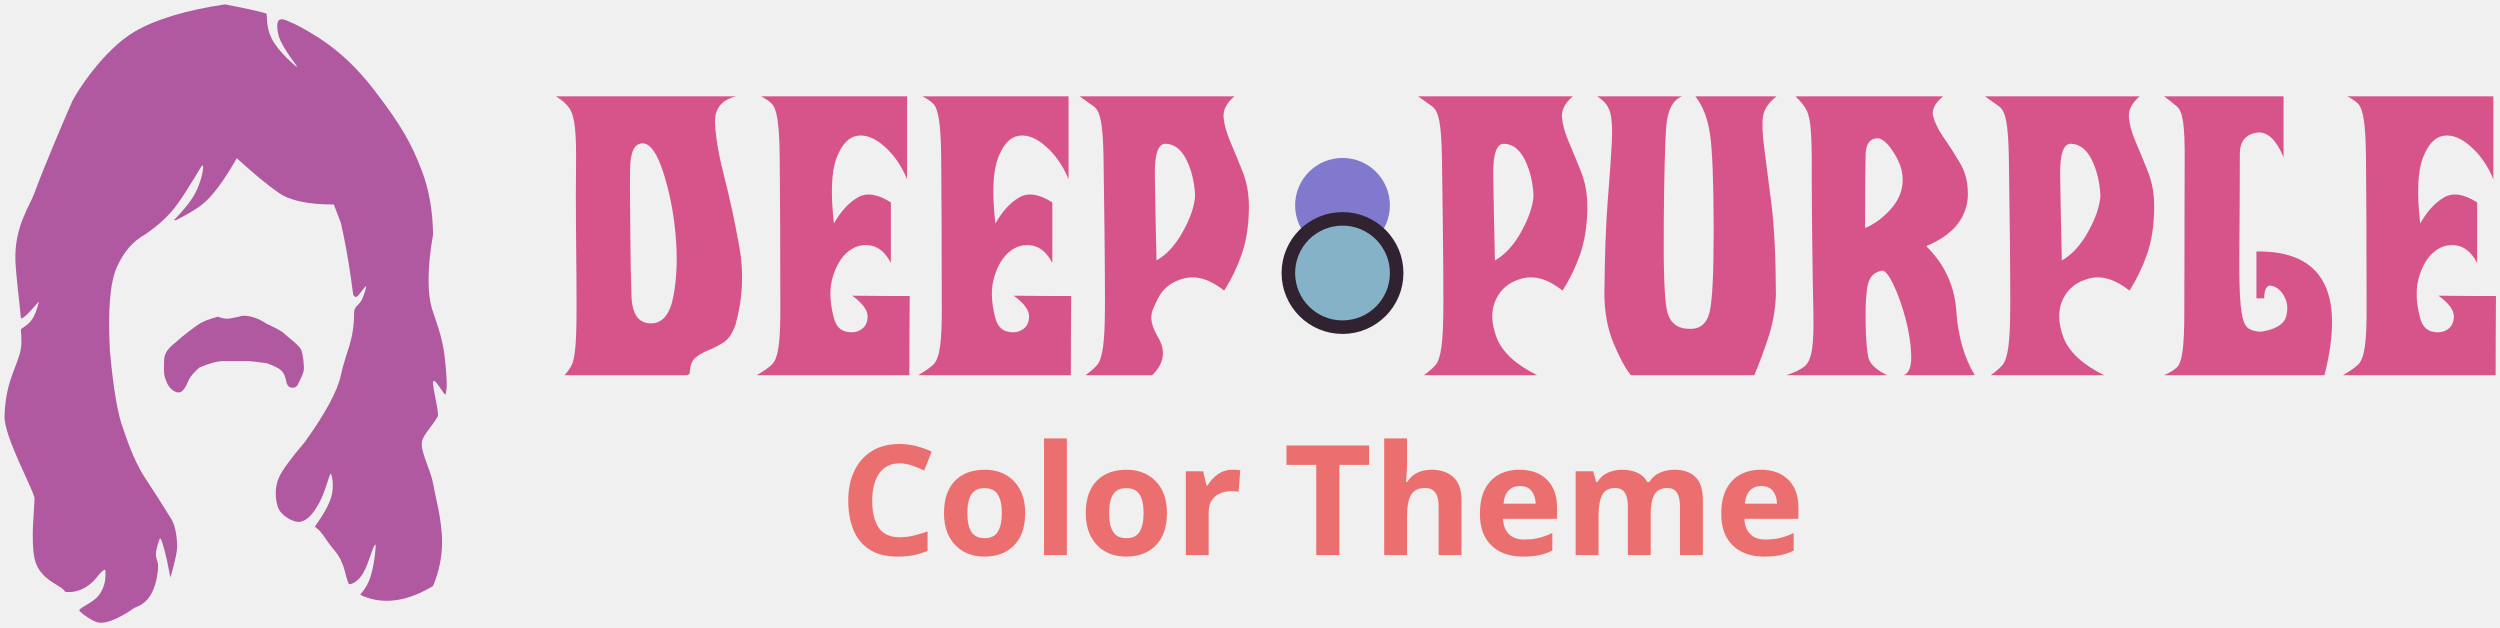
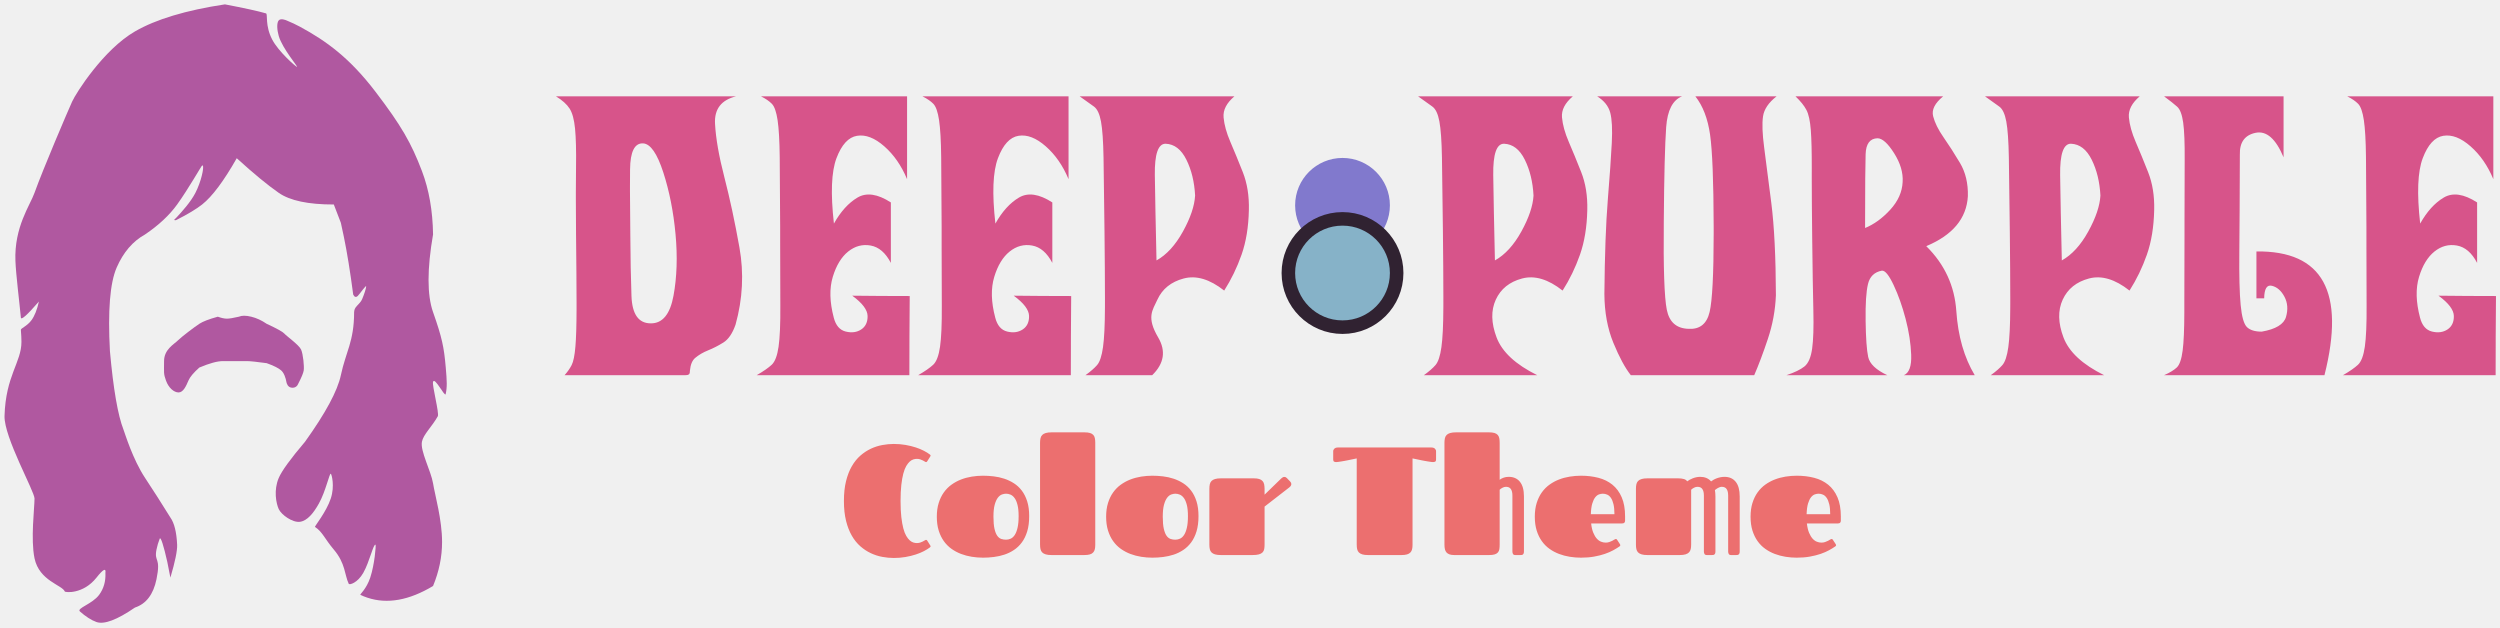
<svg xmlns="http://www.w3.org/2000/svg" xmlns:xlink="http://www.w3.org/1999/xlink" width="554px" height="139px" viewBox="0 0 554 139" version="1.1">
  <defs>
    <path d="M61.426,111.845 C60.842,110.565 60.276,107.65 61.426,104.953 C62.093,103.389 64.035,100.713 67.253,96.925 C71.806,90.574 74.454,85.656 75.195,82.171 C76.307,76.944 78.131,74.708 78.131,68.201 C78.131,68.087 78.178,67.59 78.432,67.221 C78.904,66.537 79.546,66.176 79.927,65.28 C80.314,64.373 80.8,62.953 80.8,62.518 C80.8,62.084 79.43,64.138 78.954,64.599 C78.556,64.984 78.214,64.887 77.928,64.309 C77.26,59.213 76.574,54.965 75.87,51.565 C75.73,50.887 75.505,49.837 75.195,48.413 L74.262,45.984 L73.634,44.35 C67.983,44.36 63.913,43.499 61.426,41.767 C58.939,40.035 55.838,37.479 52.123,34.097 C49.238,39.172 46.681,42.589 44.453,44.35 C43.204,45.336 41.333,46.464 38.84,47.733 C38.542,47.885 38.303,47.878 38.293,47.733 C38.284,47.588 38.178,47.865 38.805,47.196 C39.964,45.957 41.94,43.77 42.966,41.767 C44.23,39.301 44.913,36.161 44.601,35.74 C44.565,35.691 44.516,35.678 44.453,35.707 C44.287,35.782 41.472,40.794 38.913,44.35 C37.213,46.712 34.847,48.923 31.815,50.984 C29.086,52.489 26.983,54.942 25.506,58.342 C24.028,61.742 23.534,67.916 24.021,76.864 C24.777,85.263 25.779,91.058 27.028,94.247 C27.351,95.072 29.042,100.758 31.815,104.953 C33.607,107.664 35.475,110.587 37.419,113.722 C38.287,114.941 38.785,116.95 38.913,119.749 C38.971,121.033 38.473,123.462 37.419,127.034 C37.134,125.485 36.904,124.319 36.729,123.536 C35.953,120.057 35.266,117.87 35.056,118.398 C34.739,119.193 34.5,120.002 34.337,120.824 C33.769,123.699 35.373,122.355 34.337,127.394 C33.646,130.754 32.056,132.845 29.565,133.667 C25.588,136.397 22.747,137.467 21.042,136.877 C19.902,136.482 18.577,135.61 17.371,134.534 C16.564,133.815 20.11,132.907 21.631,130.846 C22.644,129.472 23.107,127.853 23.019,125.989 C23.18,124.817 22.521,125.165 21.042,127.034 C18.088,130.766 14.097,130.335 14.008,130.099 C13.476,128.692 8.348,127.754 7.309,122.751 C6.428,118.508 7.309,111.597 7.309,109.498 C7.309,107.93 0.525,95.899 0.662,91.218 C0.924,82.246 4.413,79.348 4.413,74.786 C4.413,74.117 4.364,73.208 4.284,72.132 C4.257,71.772 5.63,71.344 6.627,70 C7.317,69.07 7.87,67.687 8.284,65.85 C5.676,68.859 4.342,70.046 4.284,69.412 C3.98,66.107 3.197,59.983 3.077,56.841 C2.791,49.325 6.319,44.55 7.309,41.767 C9.127,36.657 14.753,23.497 15.642,21.548 C16.532,19.598 22.586,10.038 29.565,5.999 C34.218,3.307 40.863,1.307 49.5,0 C53.792,0.819 56.829,1.486 58.609,2.001 C59.041,2.126 58.345,4.684 59.987,7.816 C61.369,10.453 65.124,13.745 65.459,13.859 C65.885,14.004 62.252,9.854 61.426,7 C61.065,5.754 60.922,4.129 61.426,3.554 C61.89,3.024 62.984,3.491 63.139,3.554 C64.221,3.994 65.216,4.46 66.124,4.951 C72.004,8.13 77.169,11.894 82.879,19.378 C88.589,26.862 90.804,30.739 93.159,36.933 C94.729,41.062 95.551,45.746 95.624,50.984 C94.291,58.678 94.291,64.416 95.624,68.201 C97.623,73.878 98.045,75.939 98.439,80.469 C98.705,83.532 98.766,84.773 98.421,86.37 C98.256,87.135 95.998,82.473 95.624,83.64 C95.374,84.417 97.043,90.632 96.674,91.284 C95.331,93.657 93.476,95.301 93.159,96.925 C92.755,98.996 95.171,103.398 95.624,106.141 C96.077,108.884 97.623,114.221 97.623,119.143 C97.623,122.424 96.956,125.674 95.624,128.891 C90.32,132.075 85.481,132.942 81.106,131.491 C80.492,131.288 79.964,131.073 79.509,130.846 C79.361,130.773 80.853,129.585 81.704,127.034 C82.669,124.14 83.012,119.839 82.879,119.749 C82.423,119.443 81.54,123.571 80.157,125.989 C78.888,128.207 77.099,128.736 76.933,128.388 C75.993,126.414 76.251,123.913 73.634,120.824 C71.618,118.443 71.1,116.859 69.461,115.804 C69.311,115.707 71.971,112.504 72.962,109.498 C73.883,106.703 73.142,104.089 72.962,104.015 C72.652,103.887 71.851,107.89 70.313,110.638 C69.121,112.768 67.751,114.444 66.124,114.665 C64.498,114.885 62.01,113.125 61.426,111.845 Z" id="path-1" />
  </defs>
-   <g id="Website" stroke="none" stroke-width="1" fill="none" fill-rule="evenodd">
+   <g id="Page-1" stroke="none" stroke-width="1" fill="none" fill-rule="evenodd">
    <g id="Group-2" transform="translate(0.34053, 0.965832)">
      <path d="M152.358,81.952 C152.549,81.767 152.519,81.467 152.549,81.147 C152.676,79.825 153.064,78.892 153.714,78.347 C154.521,77.67 155.478,77.11 156.585,76.667 C157.692,76.224 158.812,75.651 159.945,74.948 C161.077,74.245 161.982,72.917 162.659,70.964 C164.248,65.261 164.534,59.564 163.519,53.874 C162.503,48.184 161.39,42.995 160.179,38.308 C158.968,33.62 158.278,29.662 158.109,26.433 C157.939,23.203 159.495,21.185 162.777,20.378 L122.855,20.378 C124.261,21.237 125.27,22.142 125.882,23.093 C126.494,24.043 126.898,25.534 127.093,27.565 C127.288,29.597 127.36,32.416 127.308,36.022 C127.285,37.625 127.272,39.482 127.269,41.592 L127.269,43.221 C127.272,45.458 127.285,47.947 127.308,50.69 C127.381,57.213 127.42,62.38 127.425,66.193 L127.425,67.542 C127.417,71.164 127.333,73.926 127.171,75.827 C127.002,77.819 126.722,79.193 126.331,79.948 C125.941,80.703 125.42,81.446 124.769,82.175 C136.677,82.175 145.608,82.175 151.562,82.175 C151.876,82.175 152.166,82.137 152.358,81.952 Z M143.87,70.691 C141.162,70.691 139.736,68.666 139.593,64.616 C139.45,60.567 139.365,56.055 139.339,51.081 C139.291,47.551 139.265,44.354 139.261,41.492 L139.261,40.195 C139.263,38.922 139.269,37.72 139.281,36.589 C139.32,32.631 140.29,30.703 142.191,30.808 C143.805,30.912 145.29,33.054 146.644,37.233 C147.998,41.413 148.903,45.983 149.359,50.944 C149.814,55.905 149.665,60.443 148.909,64.558 C148.154,68.672 146.475,70.716 143.87,70.691 Z M201.175,82.175 C201.175,79.258 201.182,76.341 201.195,73.425 C201.208,70.508 201.227,67.578 201.253,64.636 C199.118,64.636 196.989,64.629 194.867,64.616 C192.744,64.603 190.628,64.584 188.519,64.558 C190.758,66.198 191.891,67.696 191.917,69.05 C191.943,70.404 191.475,71.4 190.511,72.038 C189.547,72.676 188.402,72.832 187.074,72.507 C185.745,72.181 184.86,71.146 184.417,69.401 C183.506,65.938 183.434,62.937 184.202,60.397 C184.971,57.858 186.11,55.983 187.62,54.772 C189.131,53.562 190.791,53.119 192.601,53.444 C194.411,53.77 195.902,55.052 197.074,57.292 L197.074,57.292 L197.074,43.894 C194.131,41.993 191.663,41.634 189.671,42.819 C187.679,44.004 185.941,45.925 184.456,48.581 C183.701,41.914 183.89,37.084 185.023,34.089 C186.156,31.094 187.672,29.44 189.574,29.128 C191.475,28.815 193.486,29.59 195.609,31.452 C197.731,33.314 199.417,35.743 200.667,38.737 L200.667,38.737 L200.667,20.378 L200.667,20.378 L168.284,20.378 C169.326,20.899 170.133,21.452 170.706,22.038 C171.279,22.624 171.702,23.835 171.976,25.671 C172.249,27.507 172.406,30.241 172.445,33.874 C172.484,37.507 172.516,42.604 172.542,49.167 L172.542,49.167 L172.542,50.586 C172.542,50.819 172.543,51.05 172.543,51.28 L172.543,52.635 C172.547,58.64 172.559,63.356 172.581,66.784 C172.607,70.847 172.477,73.874 172.191,75.866 C171.904,77.858 171.396,79.193 170.667,79.87 C169.938,80.547 168.831,81.315 167.347,82.175 L167.347,82.175 L201.175,82.175 Z M236.956,82.175 C236.956,79.258 236.963,76.341 236.976,73.425 C236.989,70.508 237.008,67.578 237.034,64.636 C234.899,64.636 232.77,64.629 230.648,64.616 C228.525,64.603 226.409,64.584 224.3,64.558 C226.54,66.198 227.672,67.696 227.699,69.05 C227.725,70.404 227.256,71.4 226.292,72.038 C225.329,72.676 224.183,72.832 222.855,72.507 C221.527,72.181 220.641,71.146 220.199,69.401 C219.287,65.938 219.215,62.937 219.984,60.397 C220.752,57.858 221.891,55.983 223.402,54.772 C224.912,53.562 226.572,53.119 228.382,53.444 C230.192,53.77 231.683,55.052 232.855,57.292 L232.855,57.292 L232.855,43.894 C229.912,41.993 227.445,41.634 225.452,42.819 C223.46,44.004 221.722,45.925 220.238,48.581 C219.482,41.914 219.671,37.084 220.804,34.089 C221.937,31.094 223.454,29.44 225.355,29.128 C227.256,28.815 229.268,29.59 231.39,31.452 C233.512,33.314 235.199,35.743 236.449,38.737 L236.449,38.737 L236.449,20.378 L236.449,20.378 L204.066,20.378 C205.107,20.899 205.915,21.452 206.488,22.038 C207.061,22.624 207.484,23.835 207.757,25.671 C208.031,27.507 208.187,30.241 208.226,33.874 C208.265,37.507 208.297,42.604 208.324,49.167 L208.324,49.167 L208.324,51.963 C208.324,52.189 208.324,52.413 208.324,52.635 L208.325,53.949 C208.33,59.332 208.342,63.61 208.363,66.784 C208.389,70.847 208.258,73.874 207.972,75.866 C207.686,77.858 207.178,79.193 206.449,79.87 C205.719,80.547 204.613,81.315 203.128,82.175 L203.128,82.175 L236.956,82.175 Z M254.989,82.175 C257.629,79.597 258.071,76.81 256.312,73.815 C253.674,69.323 255.042,67.819 256.136,65.437 C257.23,63.054 259.17,61.491 261.956,60.749 C264.743,60.007 267.738,60.899 270.941,63.425 C272.503,60.977 273.786,58.327 274.788,55.476 C275.791,52.624 276.331,49.323 276.409,45.573 C276.488,42.448 276.038,39.649 275.062,37.175 C274.085,34.701 273.167,32.468 272.308,30.476 C271.449,28.483 270.947,26.673 270.804,25.046 C270.661,23.418 271.462,21.862 273.206,20.378 L238.909,20.378 C240.29,21.368 241.344,22.123 242.074,22.644 C242.803,23.164 243.324,24.265 243.636,25.944 C243.949,27.624 244.137,30.293 244.202,33.952 C244.268,37.611 244.339,43.073 244.417,50.339 C244.482,56.394 244.516,61.291 244.518,65.031 L244.517,65.906 C244.517,66.333 244.516,66.743 244.515,67.136 C244.502,71.068 244.359,74.011 244.085,75.964 C243.812,77.917 243.376,79.239 242.777,79.929 C242.178,80.619 241.318,81.368 240.199,82.175 L254.989,82.175 Z M255.941,56.745 C255.758,48.802 255.635,42.5 255.57,37.839 C255.505,33.177 256.305,30.86 257.972,30.886 C259.899,30.964 261.429,32.142 262.562,34.421 C263.695,36.7 264.339,39.349 264.495,42.37 C264.365,44.662 263.467,47.318 261.8,50.339 C260.133,53.36 258.18,55.495 255.941,56.745 Z M340.308,82.175 C335.516,79.805 332.515,77.019 331.304,73.815 C330.093,70.612 330.034,67.819 331.128,65.437 C332.222,63.054 334.162,61.491 336.949,60.749 C339.735,60.007 342.73,60.899 345.933,63.425 C347.495,60.977 348.778,58.327 349.781,55.476 C350.783,52.624 351.324,49.323 351.402,45.573 C351.48,42.448 351.031,39.649 350.054,37.175 C349.077,34.701 348.159,32.468 347.3,30.476 C346.441,28.483 345.939,26.673 345.796,25.046 C345.653,23.418 346.454,21.862 348.199,20.378 L348.199,20.378 L313.902,20.378 C315.282,21.368 316.337,22.123 317.066,22.644 C317.795,23.164 318.316,24.265 318.628,25.944 C318.941,27.624 319.13,30.293 319.195,33.952 C319.26,37.611 319.331,43.073 319.409,50.339 C319.472,56.151 319.505,60.897 319.509,64.576 L319.51,65.906 C319.509,66.333 319.508,66.743 319.507,67.136 C319.494,71.068 319.351,74.011 319.077,75.964 C318.804,77.917 318.368,79.239 317.769,79.929 C317.17,80.619 316.311,81.368 315.191,82.175 L315.191,82.175 L340.308,82.175 Z M330.933,56.745 C330.751,48.802 330.627,42.5 330.562,37.839 C330.497,33.177 331.297,30.86 332.964,30.886 C334.891,30.964 336.421,32.142 337.554,34.421 C338.687,36.7 339.331,39.349 339.488,42.37 C339.357,44.662 338.459,47.318 336.792,50.339 C335.126,53.36 333.172,55.495 330.933,56.745 Z M388.394,82.175 C389.357,79.961 390.367,77.279 391.421,74.128 C392.476,70.977 393.068,67.761 393.199,64.479 C393.172,55.99 392.834,49.173 392.183,44.03 C391.532,38.887 391.005,34.792 390.601,31.745 C390.197,28.698 390.113,26.387 390.347,24.812 C390.581,23.236 391.584,21.758 393.355,20.378 L375.347,20.378 C377.014,22.487 378.101,25.313 378.609,28.854 C379.117,32.396 379.383,39.167 379.409,49.167 C379.41,49.356 379.41,49.544 379.411,49.731 L379.411,50.834 C379.401,59.898 379.101,65.677 378.511,68.171 C377.886,70.814 376.324,72.058 373.824,71.901 C371.167,71.823 369.566,70.41 369.019,67.663 C368.472,64.916 368.251,58.425 368.355,48.19 C368.433,37.956 368.609,30.964 368.882,27.214 C369.156,23.464 370.334,21.185 372.417,20.378 L353.589,20.378 C355.126,21.341 356.089,22.539 356.48,23.972 C356.87,25.404 356.988,27.657 356.831,30.729 C356.675,33.802 356.382,37.982 355.952,43.269 C355.523,48.555 355.269,55.521 355.191,64.167 C355.217,68.229 355.881,71.843 357.183,75.007 C358.485,78.171 359.774,80.56 361.05,82.175 L388.394,82.175 Z M417.886,82.175 C415.386,81.003 413.973,79.655 413.648,78.132 C413.322,76.608 413.133,73.946 413.081,70.144 C413.029,66.341 413.205,63.614 413.609,61.96 C414.012,60.306 415.034,59.323 416.675,59.011 C417.378,58.933 418.251,60 419.292,62.214 C420.334,64.427 421.219,66.927 421.949,69.714 C422.678,72.5 423.088,75.15 423.179,77.663 C423.27,80.176 422.73,81.68 421.558,82.175 L421.558,82.175 L437.261,82.175 C434.917,78.269 433.557,73.529 433.179,67.956 C432.801,62.383 430.581,57.591 426.519,53.581 C432.378,51.133 435.451,47.448 435.738,42.526 C435.816,39.688 435.23,37.22 433.98,35.124 C432.73,33.028 431.519,31.14 430.347,29.46 C429.175,27.78 428.407,26.224 428.042,24.792 C427.678,23.36 428.42,21.888 430.269,20.378 L430.269,20.378 L397.534,20.378 C398.654,21.446 399.462,22.448 399.956,23.386 C400.451,24.323 400.777,25.808 400.933,27.839 C401.089,29.87 401.161,32.761 401.148,36.511 C401.146,36.899 401.146,37.302 401.145,37.721 L401.145,38.58 C401.147,42.1 401.181,46.618 401.245,52.136 C401.324,58.854 401.408,64.082 401.499,67.819 C401.59,71.556 401.499,74.388 401.226,76.315 C400.952,78.243 400.386,79.551 399.527,80.241 C398.667,80.931 397.339,81.576 395.542,82.175 L395.542,82.175 L417.886,82.175 Z M412.964,49.558 L412.964,48.474 C412.968,40.479 413.007,35.385 413.081,33.19 C413.159,30.899 414.032,29.727 415.699,29.675 C416.766,29.675 417.997,30.775 419.39,32.976 C420.783,35.176 421.415,37.305 421.284,39.362 C421.18,41.576 420.262,43.627 418.531,45.515 C416.799,47.403 414.943,48.75 412.964,49.558 L412.964,49.558 Z M465.933,82.175 C461.141,79.805 458.14,77.019 456.929,73.815 C455.718,70.612 455.659,67.819 456.753,65.437 C457.847,63.054 459.787,61.491 462.574,60.749 C465.36,60.007 468.355,60.899 471.558,63.425 C473.12,60.977 474.403,58.327 475.406,55.476 C476.408,52.624 476.949,49.323 477.027,45.573 C477.105,42.448 476.656,39.649 475.679,37.175 C474.702,34.701 473.784,32.468 472.925,30.476 C472.066,28.483 471.564,26.673 471.421,25.046 C471.278,23.418 472.079,21.862 473.824,20.378 L473.824,20.378 L439.527,20.378 C440.907,21.368 441.962,22.123 442.691,22.644 C443.42,23.164 443.941,24.265 444.253,25.944 C444.566,27.624 444.755,30.293 444.82,33.952 C444.885,37.611 444.956,43.073 445.034,50.339 C445.1,56.394 445.133,61.291 445.135,65.031 L445.135,65.906 C445.134,66.333 445.133,66.743 445.132,67.136 C445.119,71.068 444.976,74.011 444.702,75.964 C444.429,77.917 443.993,79.239 443.394,79.929 C442.795,80.619 441.936,81.368 440.816,82.175 L440.816,82.175 L465.933,82.175 Z M456.558,56.745 C456.376,48.802 456.252,42.5 456.187,37.839 C456.122,33.177 456.922,30.86 458.589,30.886 C460.516,30.964 462.046,32.142 463.179,34.421 C464.312,36.7 464.956,39.349 465.113,42.37 C464.982,44.662 464.084,47.318 462.417,50.339 C460.751,53.36 458.797,55.495 456.558,56.745 Z M514.761,82.175 C519.422,63.711 514.396,54.571 499.683,54.753 L499.683,54.753 L499.683,65.144 L499.683,65.144 L501.402,65.144 C501.428,63.008 502.007,62.084 503.14,62.37 C504.273,62.657 505.191,63.464 505.894,64.792 C506.597,66.12 506.714,67.604 506.245,69.245 C505.777,70.886 503.98,71.979 500.855,72.526 C499.37,72.526 498.283,72.194 497.593,71.53 C496.903,70.866 496.434,69.226 496.187,66.608 C495.939,63.991 495.842,60.072 495.894,54.851 C495.946,49.629 495.985,42.448 496.011,33.308 C495.933,30.573 497.098,28.959 499.507,28.464 C501.916,27.969 503.98,29.779 505.699,33.894 L505.699,33.894 L505.699,20.378 L505.699,20.378 L479.214,20.378 C480.516,21.341 481.486,22.11 482.124,22.683 C482.762,23.256 483.205,24.427 483.452,26.198 C483.7,27.969 483.811,30.723 483.784,34.46 C483.762,37.613 483.75,42.031 483.746,47.715 L483.746,49.657 C483.745,50.098 483.745,50.547 483.745,51.003 C483.724,57.14 483.711,62.092 483.707,65.857 L483.707,67.113 C483.706,67.381 483.706,67.643 483.706,67.897 L483.706,68.406 C483.695,72.096 483.572,74.863 483.335,76.706 C483.088,78.633 482.652,79.89 482.027,80.476 C481.402,81.062 480.464,81.628 479.214,82.175 L479.214,82.175 L514.761,82.175 Z M552.691,82.175 C552.691,79.258 552.697,76.341 552.71,73.425 C552.723,70.508 552.743,67.578 552.769,64.636 C550.633,64.636 548.505,64.629 546.382,64.616 C544.26,64.603 542.144,64.584 540.034,64.558 C542.274,66.198 543.407,67.696 543.433,69.05 C543.459,70.404 542.99,71.4 542.027,72.038 C541.063,72.676 539.917,72.832 538.589,72.507 C537.261,72.181 536.376,71.146 535.933,69.401 C535.021,65.938 534.95,62.937 535.718,60.397 C536.486,57.858 537.626,55.983 539.136,54.772 C540.646,53.562 542.307,53.119 544.117,53.444 C545.926,53.77 547.417,55.052 548.589,57.292 L548.589,57.292 L548.589,43.894 C545.646,41.993 543.179,41.634 541.187,42.819 C539.195,44.004 537.456,45.925 535.972,48.581 C535.217,41.914 535.406,37.084 536.538,34.089 C537.671,31.094 539.188,29.44 541.089,29.128 C542.99,28.815 545.002,29.59 547.124,31.452 C549.247,33.314 550.933,35.743 552.183,38.737 L552.183,38.737 L552.183,20.378 L552.183,20.378 L519.8,20.378 C520.842,20.899 521.649,21.452 522.222,22.038 C522.795,22.624 523.218,23.835 523.492,25.671 C523.765,27.507 523.921,30.241 523.96,33.874 C523.999,37.507 524.032,42.604 524.058,49.167 L524.058,49.167 L524.058,51.28 C524.058,51.509 524.058,51.737 524.059,51.963 L524.059,53.297 C524.063,58.988 524.076,63.483 524.097,66.784 C524.123,70.847 523.993,73.874 523.706,75.866 C523.42,77.858 522.912,79.193 522.183,79.87 C521.454,80.547 520.347,81.315 518.863,82.175 L518.863,82.175 L552.691,82.175 Z" id="DeepPurple" fill="#D7548A" fill-rule="nonzero" />
-       <text id="Color-Theme" font-family="Fascinate-Regular, Fascinate" font-size="34" font-weight="800" fill="#EC6F6F">
-         <tspan x="185.659" y="122.034">Color Theme</tspan>
-       </text>
+       <path d="M197.729,122.682 C198.636,122.682 199.5,122.61 200.319,122.466 C201.138,122.322 201.887,122.139 202.568,121.918 C203.249,121.697 203.855,121.448 204.386,121.171 C204.917,120.894 205.354,120.623 205.698,120.357 C205.731,120.324 205.769,120.288 205.814,120.249 C205.858,120.211 205.88,120.164 205.88,120.108 C205.88,120.064 205.864,120.009 205.83,119.942 L205.83,119.942 L205.117,118.813 C205.05,118.714 204.973,118.664 204.884,118.664 C204.818,118.664 204.726,118.7 204.61,118.772 C204.494,118.844 204.347,118.927 204.17,119.021 C203.993,119.115 203.794,119.198 203.573,119.27 C203.351,119.342 203.102,119.378 202.825,119.378 C202.582,119.378 202.325,119.336 202.054,119.253 C201.782,119.17 201.514,119.01 201.248,118.772 C200.983,118.534 200.725,118.202 200.476,117.776 C200.227,117.35 200.012,116.791 199.829,116.099 C199.646,115.407 199.5,114.566 199.389,113.576 C199.278,112.585 199.223,111.409 199.223,110.048 C199.223,108.687 199.278,107.511 199.389,106.52 C199.5,105.529 199.646,104.688 199.829,103.997 C200.012,103.305 200.227,102.746 200.476,102.32 C200.725,101.894 200.983,101.562 201.248,101.324 C201.514,101.086 201.782,100.925 202.054,100.842 C202.325,100.759 202.582,100.718 202.825,100.718 C203.102,100.718 203.351,100.754 203.573,100.826 C203.794,100.898 203.993,100.981 204.17,101.075 C204.347,101.169 204.494,101.252 204.61,101.324 C204.726,101.396 204.818,101.432 204.884,101.432 C204.973,101.432 205.05,101.382 205.117,101.282 L205.117,101.282 L205.83,100.153 C205.864,100.087 205.88,100.032 205.88,99.987 C205.88,99.932 205.858,99.885 205.814,99.846 C205.769,99.807 205.731,99.771 205.698,99.738 C205.354,99.473 204.917,99.201 204.386,98.925 C203.855,98.648 203.249,98.399 202.568,98.178 C201.887,97.956 201.138,97.774 200.319,97.63 C199.5,97.486 198.636,97.414 197.729,97.414 C196.899,97.414 196.049,97.494 195.18,97.655 C194.312,97.815 193.468,98.086 192.649,98.468 C191.83,98.85 191.058,99.356 190.333,99.987 C189.608,100.618 188.974,101.401 188.432,102.336 C187.89,103.272 187.461,104.373 187.145,105.64 C186.83,106.907 186.672,108.377 186.672,110.048 C186.672,111.719 186.83,113.188 187.145,114.456 C187.461,115.723 187.89,116.824 188.432,117.759 C188.974,118.694 189.608,119.478 190.333,120.108 C191.058,120.739 191.83,121.246 192.649,121.627 C193.468,122.009 194.312,122.28 195.18,122.441 C196.049,122.601 196.899,122.682 197.729,122.682 Z M217.501,122.615 C218.276,122.615 219.067,122.565 219.875,122.466 C220.683,122.366 221.466,122.192 222.224,121.943 C222.983,121.694 223.694,121.348 224.358,120.905 C225.022,120.463 225.606,119.901 226.109,119.22 C226.613,118.54 227.008,117.721 227.296,116.763 C227.584,115.806 227.728,114.685 227.728,113.401 C227.728,112.151 227.581,111.063 227.288,110.139 C226.995,109.215 226.596,108.421 226.093,107.757 C225.589,107.093 225.002,106.548 224.333,106.122 C223.663,105.695 222.949,105.358 222.191,105.109 C221.433,104.86 220.653,104.688 219.85,104.594 C219.048,104.5 218.265,104.453 217.501,104.453 C216.671,104.453 215.841,104.52 215.011,104.652 C214.181,104.785 213.387,104.998 212.629,105.291 C211.871,105.585 211.165,105.967 210.512,106.437 C209.859,106.907 209.292,107.48 208.81,108.155 C208.329,108.83 207.95,109.613 207.673,110.504 C207.396,111.395 207.258,112.405 207.258,113.534 C207.258,114.685 207.396,115.706 207.673,116.597 C207.95,117.488 208.329,118.271 208.81,118.946 C209.292,119.621 209.859,120.191 210.512,120.656 C211.165,121.121 211.871,121.497 212.629,121.785 C213.387,122.073 214.181,122.283 215.011,122.416 C215.841,122.549 216.671,122.615 217.501,122.615 Z M222.598,118.631 C222.233,118.631 221.881,118.576 221.544,118.465 C221.206,118.354 220.91,118.122 220.656,117.768 C220.401,117.413 220.196,116.899 220.041,116.224 C219.886,115.548 219.809,114.652 219.809,113.534 C219.809,112.416 219.903,111.523 220.091,110.853 C220.279,110.183 220.514,109.669 220.797,109.309 C221.079,108.949 221.383,108.714 221.71,108.604 C222.036,108.493 222.332,108.437 222.598,108.437 C222.941,108.437 223.279,108.509 223.611,108.653 C223.943,108.797 224.242,109.055 224.507,109.425 C224.773,109.796 224.986,110.302 225.146,110.944 C225.307,111.586 225.387,112.405 225.387,113.401 C225.387,114.453 225.307,115.319 225.146,115.999 C224.986,116.68 224.776,117.214 224.515,117.602 C224.255,117.989 223.957,118.257 223.619,118.407 C223.281,118.556 222.941,118.631 222.598,118.631 Z M239.93,122.034 C240.439,122.034 240.851,121.987 241.167,121.893 C241.482,121.799 241.728,121.655 241.906,121.461 C242.083,121.268 242.204,121.03 242.271,120.748 C242.337,120.465 242.37,120.136 242.37,119.76 L242.37,119.76 L242.37,97.132 C242.37,96.744 242.34,96.407 242.279,96.119 C242.218,95.831 242.099,95.593 241.922,95.405 C241.745,95.217 241.502,95.076 241.192,94.982 C240.882,94.888 240.472,94.841 239.963,94.841 L239.963,94.841 L232.692,94.841 C232.16,94.841 231.729,94.891 231.397,94.99 C231.065,95.09 230.805,95.234 230.617,95.422 C230.428,95.61 230.301,95.851 230.235,96.144 C230.168,96.437 230.135,96.772 230.135,97.148 L230.135,97.148 L230.135,119.727 C230.135,120.114 230.168,120.451 230.235,120.739 C230.301,121.027 230.428,121.265 230.617,121.453 C230.805,121.641 231.065,121.785 231.397,121.885 C231.729,121.984 232.16,122.034 232.692,122.034 L232.692,122.034 L239.93,122.034 Z M255.021,122.615 C255.796,122.615 256.587,122.565 257.395,122.466 C258.203,122.366 258.986,122.192 259.744,121.943 C260.502,121.694 261.213,121.348 261.877,120.905 C262.541,120.463 263.125,119.901 263.629,119.22 C264.132,118.54 264.528,117.721 264.816,116.763 C265.103,115.806 265.247,114.685 265.247,113.401 C265.247,112.151 265.101,111.063 264.807,110.139 C264.514,109.215 264.116,108.421 263.612,107.757 C263.109,107.093 262.522,106.548 261.852,106.122 C261.183,105.695 260.469,105.358 259.711,105.109 C258.953,104.86 258.172,104.688 257.37,104.594 C256.568,104.5 255.784,104.453 255.021,104.453 C254.191,104.453 253.361,104.52 252.531,104.652 C251.7,104.785 250.906,104.998 250.148,105.291 C249.39,105.585 248.685,105.967 248.032,106.437 C247.379,106.907 246.811,107.48 246.33,108.155 C245.848,108.83 245.469,109.613 245.193,110.504 C244.916,111.395 244.778,112.405 244.778,113.534 C244.778,114.685 244.916,115.706 245.193,116.597 C245.469,117.488 245.848,118.271 246.33,118.946 C246.811,119.621 247.379,120.191 248.032,120.656 C248.685,121.121 249.39,121.497 250.148,121.785 C250.906,122.073 251.7,122.283 252.531,122.416 C253.361,122.549 254.191,122.615 255.021,122.615 Z M260.117,118.631 C259.752,118.631 259.401,118.576 259.063,118.465 C258.726,118.354 258.43,118.122 258.175,117.768 C257.921,117.413 257.716,116.899 257.561,116.224 C257.406,115.548 257.328,114.652 257.328,113.534 C257.328,112.416 257.422,111.523 257.611,110.853 C257.799,110.183 258.034,109.669 258.316,109.309 C258.598,108.949 258.903,108.714 259.229,108.604 C259.556,108.493 259.852,108.437 260.117,108.437 C260.461,108.437 260.798,108.509 261.13,108.653 C261.462,108.797 261.761,109.055 262.027,109.425 C262.292,109.796 262.505,110.302 262.666,110.944 C262.826,111.586 262.907,112.405 262.907,113.401 C262.907,114.453 262.826,115.319 262.666,115.999 C262.505,116.68 262.295,117.214 262.035,117.602 C261.775,117.989 261.476,118.257 261.138,118.407 C260.801,118.556 260.461,118.631 260.117,118.631 Z M277.184,122.034 C277.793,122.034 278.274,121.984 278.628,121.885 C278.982,121.785 279.254,121.638 279.442,121.445 C279.63,121.251 279.752,121.008 279.807,120.714 C279.862,120.421 279.89,120.081 279.89,119.693 L279.89,119.693 L279.89,111.293 L285.368,107.043 C285.523,106.921 285.637,106.797 285.709,106.669 C285.781,106.542 285.817,106.418 285.817,106.296 C285.817,106.097 285.734,105.914 285.568,105.748 L285.568,105.748 L284.821,104.968 C284.754,104.901 284.674,104.843 284.58,104.793 C284.486,104.744 284.378,104.719 284.256,104.719 C284.046,104.719 283.819,104.835 283.575,105.067 L283.575,105.067 L279.89,108.653 L279.89,107.425 C279.89,107.026 279.86,106.678 279.799,106.379 C279.738,106.08 279.619,105.831 279.442,105.632 C279.265,105.433 279.021,105.283 278.711,105.184 C278.401,105.084 277.992,105.034 277.483,105.034 L277.483,105.034 L270.211,105.034 C269.68,105.034 269.248,105.084 268.916,105.184 C268.584,105.283 268.324,105.427 268.136,105.615 C267.948,105.803 267.821,106.044 267.754,106.337 C267.688,106.631 267.655,106.965 267.655,107.342 L267.655,107.342 L267.655,119.727 C267.655,120.114 267.688,120.451 267.754,120.739 C267.821,121.027 267.948,121.265 268.136,121.453 C268.324,121.641 268.584,121.785 268.916,121.885 C269.248,121.984 269.68,122.034 270.211,122.034 L270.211,122.034 L277.184,122.034 Z M310.221,122.034 C310.719,122.034 311.129,121.987 311.45,121.893 C311.77,121.799 312.022,121.655 312.205,121.461 C312.387,121.268 312.512,121.03 312.578,120.748 C312.645,120.465 312.678,120.136 312.678,119.76 L312.678,119.76 L312.678,100.618 C313.397,100.773 314.061,100.911 314.67,101.033 C314.936,101.089 315.199,101.138 315.459,101.183 C315.719,101.227 315.965,101.268 316.198,101.307 C316.43,101.346 316.635,101.376 316.812,101.398 C316.989,101.421 317.127,101.432 317.227,101.432 C317.415,101.432 317.573,101.396 317.7,101.324 C317.827,101.252 317.891,101.105 317.891,100.884 L317.891,100.884 L317.891,99.024 C317.891,98.814 317.802,98.623 317.625,98.452 C317.448,98.28 317.172,98.194 316.795,98.194 L316.795,98.194 L296.193,98.194 C295.816,98.194 295.54,98.28 295.363,98.452 C295.186,98.623 295.097,98.814 295.097,99.024 L295.097,99.024 L295.097,100.884 C295.097,101.105 295.161,101.252 295.288,101.324 C295.415,101.396 295.573,101.432 295.761,101.432 C295.85,101.432 295.985,101.421 296.168,101.398 C296.35,101.376 296.558,101.346 296.79,101.307 C297.023,101.268 297.269,101.227 297.529,101.183 C297.789,101.138 298.052,101.089 298.318,101.033 C298.926,100.911 299.59,100.773 300.31,100.618 L300.31,100.618 L300.31,119.727 C300.31,120.114 300.343,120.451 300.409,120.739 C300.476,121.027 300.6,121.265 300.783,121.453 C300.966,121.641 301.22,121.785 301.547,121.885 C301.873,121.984 302.297,122.034 302.817,122.034 L302.817,122.034 L310.221,122.034 Z M329.628,122.034 C330.159,122.034 330.58,121.984 330.89,121.885 C331.2,121.785 331.438,121.638 331.604,121.445 C331.77,121.251 331.875,121.01 331.919,120.723 C331.964,120.435 331.986,120.097 331.986,119.71 L331.986,119.71 L331.986,107.558 C332.141,107.403 332.348,107.256 332.608,107.118 C332.868,106.979 333.126,106.91 333.38,106.91 C333.878,106.91 334.241,107.076 334.468,107.408 C334.694,107.74 334.808,108.222 334.808,108.853 L334.808,108.853 L334.808,121.254 C334.808,121.442 334.849,121.619 334.932,121.785 C335.015,121.951 335.201,122.034 335.489,122.034 L335.489,122.034 L336.551,122.034 C336.651,122.034 336.75,122.029 336.85,122.018 C336.95,122.006 337.035,121.976 337.107,121.926 C337.179,121.876 337.24,121.799 337.29,121.694 C337.34,121.589 337.365,121.442 337.365,121.254 L337.365,121.254 L337.365,109.019 C337.365,107.602 337.068,106.528 336.476,105.798 C335.884,105.067 335.057,104.702 333.994,104.702 C333.585,104.702 333.209,104.763 332.866,104.885 C332.522,105.006 332.229,105.161 331.986,105.35 L331.986,105.35 L331.986,97.148 C331.986,96.75 331.955,96.407 331.894,96.119 C331.833,95.831 331.714,95.591 331.537,95.397 C331.36,95.203 331.114,95.062 330.799,94.974 C330.483,94.885 330.076,94.841 329.578,94.841 L329.578,94.841 L322.307,94.841 C321.776,94.841 321.344,94.891 321.012,94.99 C320.68,95.09 320.42,95.234 320.232,95.422 C320.044,95.61 319.916,95.851 319.85,96.144 C319.783,96.437 319.75,96.772 319.75,97.148 L319.75,97.148 L319.75,119.727 C319.75,120.114 319.783,120.451 319.85,120.739 C319.916,121.027 320.033,121.265 320.199,121.453 C320.365,121.641 320.589,121.785 320.871,121.885 C321.153,121.984 321.51,122.034 321.942,122.034 L321.942,122.034 L329.628,122.034 Z M350.015,122.615 C351.077,122.615 352.051,122.535 352.937,122.374 C353.822,122.214 354.616,122.012 355.319,121.769 C356.022,121.525 356.639,121.257 357.17,120.963 C357.701,120.67 358.15,120.396 358.515,120.142 C358.559,120.108 358.603,120.07 358.648,120.025 C358.692,119.981 358.714,119.92 358.714,119.843 C358.714,119.776 358.686,119.699 358.631,119.61 L358.631,119.61 L358.05,118.714 C357.995,118.625 357.948,118.564 357.909,118.531 C357.87,118.498 357.801,118.481 357.701,118.481 C357.635,118.481 357.538,118.523 357.411,118.606 C357.284,118.689 357.123,118.78 356.929,118.88 C356.736,118.979 356.517,119.071 356.274,119.154 C356.03,119.237 355.759,119.278 355.46,119.278 C355.139,119.278 354.807,119.212 354.464,119.079 C354.121,118.946 353.803,118.717 353.51,118.39 C353.216,118.064 352.956,117.626 352.729,117.079 C352.502,116.531 352.345,115.847 352.256,115.028 L352.256,115.028 L359.129,115.028 C359.362,115.028 359.528,114.973 359.627,114.862 C359.727,114.752 359.777,114.597 359.777,114.397 L359.777,114.397 L359.777,113.468 C359.777,111.797 359.528,110.385 359.03,109.234 C358.532,108.083 357.845,107.154 356.971,106.445 C356.097,105.737 355.065,105.228 353.875,104.918 C352.685,104.608 351.398,104.453 350.015,104.453 C349.185,104.453 348.355,104.52 347.525,104.652 C346.695,104.785 345.901,104.998 345.142,105.291 C344.384,105.585 343.679,105.967 343.026,106.437 C342.373,106.907 341.805,107.48 341.324,108.155 C340.843,108.83 340.464,109.613 340.187,110.504 C339.91,111.395 339.772,112.405 339.772,113.534 C339.772,114.685 339.91,115.706 340.187,116.597 C340.464,117.488 340.843,118.271 341.324,118.946 C341.805,119.621 342.373,120.191 343.026,120.656 C343.679,121.121 344.384,121.497 345.142,121.785 C345.901,122.073 346.695,122.283 347.525,122.416 C348.355,122.549 349.185,122.615 350.015,122.615 Z M357.419,112.986 L352.19,112.986 C352.223,111.99 352.331,111.193 352.513,110.596 C352.696,109.998 352.917,109.539 353.178,109.218 C353.438,108.897 353.717,108.687 354.016,108.587 C354.315,108.487 354.591,108.437 354.846,108.437 C355.189,108.437 355.518,108.509 355.834,108.653 C356.149,108.797 356.423,109.043 356.656,109.392 C356.888,109.741 357.073,110.206 357.212,110.787 C357.35,111.368 357.419,112.101 357.419,112.986 L357.419,112.986 Z M371.863,122.034 C372.394,122.034 372.825,121.984 373.158,121.885 C373.49,121.785 373.75,121.638 373.938,121.445 C374.126,121.251 374.253,121.01 374.32,120.723 C374.386,120.435 374.419,120.097 374.419,119.71 L374.419,119.71 L374.419,107.558 C374.574,107.403 374.782,107.256 375.042,107.118 C375.302,106.979 375.559,106.91 375.814,106.91 C376.312,106.91 376.674,107.076 376.901,107.408 C377.128,107.74 377.242,108.222 377.242,108.853 L377.242,108.853 L377.242,121.254 C377.242,121.442 377.283,121.619 377.366,121.785 C377.449,121.951 377.634,122.034 377.922,122.034 L377.922,122.034 L378.985,122.034 C379.084,122.034 379.184,122.029 379.283,122.018 C379.383,122.006 379.469,121.976 379.541,121.926 C379.613,121.876 379.674,121.799 379.723,121.694 C379.773,121.589 379.798,121.442 379.798,121.254 L379.798,121.254 L379.798,109.019 C379.798,108.52 379.759,108.061 379.682,107.641 C379.759,107.574 379.848,107.502 379.948,107.425 C380.069,107.336 380.202,107.253 380.346,107.176 C380.49,107.098 380.634,107.035 380.778,106.985 C380.922,106.935 381.06,106.91 381.193,106.91 C381.691,106.91 382.053,107.076 382.28,107.408 C382.507,107.74 382.62,108.222 382.62,108.853 L382.62,108.853 L382.62,121.254 C382.62,121.442 382.662,121.619 382.745,121.785 C382.828,121.951 383.013,122.034 383.301,122.034 L383.301,122.034 L384.347,122.034 C384.447,122.034 384.546,122.029 384.646,122.018 C384.745,122.006 384.834,121.976 384.911,121.926 C384.989,121.876 385.053,121.799 385.102,121.694 C385.152,121.589 385.177,121.442 385.177,121.254 L385.177,121.254 L385.177,109.019 C385.177,107.602 384.881,106.528 384.289,105.798 C383.697,105.067 382.869,104.702 381.807,104.702 C381.508,104.702 381.209,104.733 380.91,104.793 C380.612,104.854 380.329,104.935 380.064,105.034 C379.798,105.134 379.555,105.25 379.333,105.383 C379.156,105.493 378.99,105.604 378.835,105.715 C378.249,105.04 377.446,104.702 376.428,104.702 C376.129,104.702 375.839,104.733 375.556,104.793 C375.274,104.854 375.009,104.935 374.76,105.034 C374.511,105.134 374.281,105.242 374.071,105.358 C373.86,105.474 373.683,105.588 373.539,105.698 C373.384,105.455 373.135,105.283 372.792,105.184 C372.449,105.084 372.029,105.034 371.531,105.034 L371.531,105.034 L364.741,105.034 C364.209,105.034 363.778,105.084 363.446,105.184 C363.114,105.283 362.853,105.427 362.665,105.615 C362.477,105.803 362.35,106.044 362.283,106.337 C362.217,106.631 362.184,106.965 362.184,107.342 L362.184,107.342 L362.184,119.727 C362.184,120.114 362.217,120.451 362.283,120.739 C362.35,121.027 362.477,121.265 362.665,121.453 C362.853,121.641 363.114,121.785 363.446,121.885 C363.778,121.984 364.209,122.034 364.741,122.034 L364.741,122.034 L371.863,122.034 Z M397.827,122.615 C398.89,122.615 399.864,122.535 400.749,122.374 C401.635,122.214 402.429,122.012 403.132,121.769 C403.834,121.525 404.451,121.257 404.983,120.963 C405.514,120.67 405.962,120.396 406.327,120.142 C406.372,120.108 406.416,120.07 406.46,120.025 C406.505,119.981 406.527,119.92 406.527,119.843 C406.527,119.776 406.499,119.699 406.444,119.61 L406.444,119.61 L405.863,118.714 C405.807,118.625 405.76,118.564 405.721,118.531 C405.683,118.498 405.614,118.481 405.514,118.481 C405.448,118.481 405.351,118.523 405.223,118.606 C405.096,118.689 404.936,118.78 404.742,118.88 C404.548,118.979 404.33,119.071 404.086,119.154 C403.843,119.237 403.572,119.278 403.273,119.278 C402.952,119.278 402.62,119.212 402.277,119.079 C401.934,118.946 401.615,118.717 401.322,118.39 C401.029,118.064 400.769,117.626 400.542,117.079 C400.315,116.531 400.157,115.847 400.069,115.028 L400.069,115.028 L406.942,115.028 C407.174,115.028 407.34,114.973 407.44,114.862 C407.539,114.752 407.589,114.597 407.589,114.397 L407.589,114.397 L407.589,113.468 C407.589,111.797 407.34,110.385 406.842,109.234 C406.344,108.083 405.658,107.154 404.783,106.445 C403.909,105.737 402.877,105.228 401.687,104.918 C400.498,104.608 399.211,104.453 397.827,104.453 C396.997,104.453 396.167,104.52 395.337,104.652 C394.507,104.785 393.713,104.998 392.955,105.291 C392.197,105.585 391.491,105.967 390.838,106.437 C390.185,106.907 389.618,107.48 389.137,108.155 C388.655,108.83 388.276,109.613 387.999,110.504 C387.723,111.395 387.584,112.405 387.584,113.534 C387.584,114.685 387.723,115.706 387.999,116.597 C388.276,117.488 388.655,118.271 389.137,118.946 C389.618,119.621 390.185,120.191 390.838,120.656 C391.491,121.121 392.197,121.497 392.955,121.785 C393.713,122.073 394.507,122.283 395.337,122.416 C396.167,122.549 396.997,122.615 397.827,122.615 Z M405.232,112.986 L400.002,112.986 C400.035,111.99 400.143,111.193 400.326,110.596 C400.509,109.998 400.73,109.539 400.99,109.218 C401.25,108.897 401.53,108.687 401.828,108.587 C402.127,108.487 402.404,108.437 402.658,108.437 C403.002,108.437 403.331,108.509 403.646,108.653 C403.962,108.797 404.236,109.043 404.468,109.392 C404.7,109.741 404.886,110.206 405.024,110.787 C405.163,111.368 405.232,112.101 405.232,112.986 L405.232,112.986 Z" id="ColorTheme" fill="#EC6F6F" fill-rule="nonzero" />
      <g id="Group">
        <mask id="mask-2" fill="white">
          <use xlink:href="#path-1" />
        </mask>
        <use id="Path-3" fill="#B058A0" xlink:href="#path-1" />
      </g>
      <path d="M64.481,84.956 C63.853,84.956 63.422,84.619 63.187,83.944 C62.948,82.571 62.539,81.627 61.96,81.114 C61.382,80.601 60.313,80.066 58.754,79.511 C56.526,79.207 55.061,79.055 54.36,79.055 C53.31,79.055 50.886,79.055 49.051,79.055 C47.828,79.055 46.088,79.531 43.831,80.483 C42.554,81.62 41.747,82.586 41.412,83.381 C40.909,84.574 40.27,86 39.229,86 C38.189,86 37.012,84.956 36.443,83.381 C35.873,81.806 36.016,81.618 36.016,79.055 C36.016,76.492 38.161,75.369 39.075,74.478 C39.988,73.587 42.67,71.561 43.831,70.791 C44.606,70.278 45.97,69.753 47.924,69.216 C48.735,69.505 49.406,69.649 49.935,69.649 C50.465,69.649 51.352,69.505 52.597,69.216 C53.242,68.928 54.155,68.928 55.335,69.216 C56.515,69.505 57.655,70.03 58.754,70.791 C61.006,71.834 62.308,72.553 62.659,72.947 C63.187,73.539 65.921,75.484 66.378,76.492 C66.835,77.5 67.097,80.268 66.966,81.114 C66.879,81.678 66.494,82.621 65.811,83.944 C65.553,84.619 65.109,84.956 64.481,84.956 Z" id="Path-2" fill="#B058A0" />
      <circle id="Oval" fill="#8179CD" cx="297.159" cy="44.534" r="10.5" />
      <circle id="Oval" stroke="#302231" stroke-width="3" fill="#86B2C8" cx="297.159" cy="59.534" r="12" />
    </g>
  </g>
</svg>
